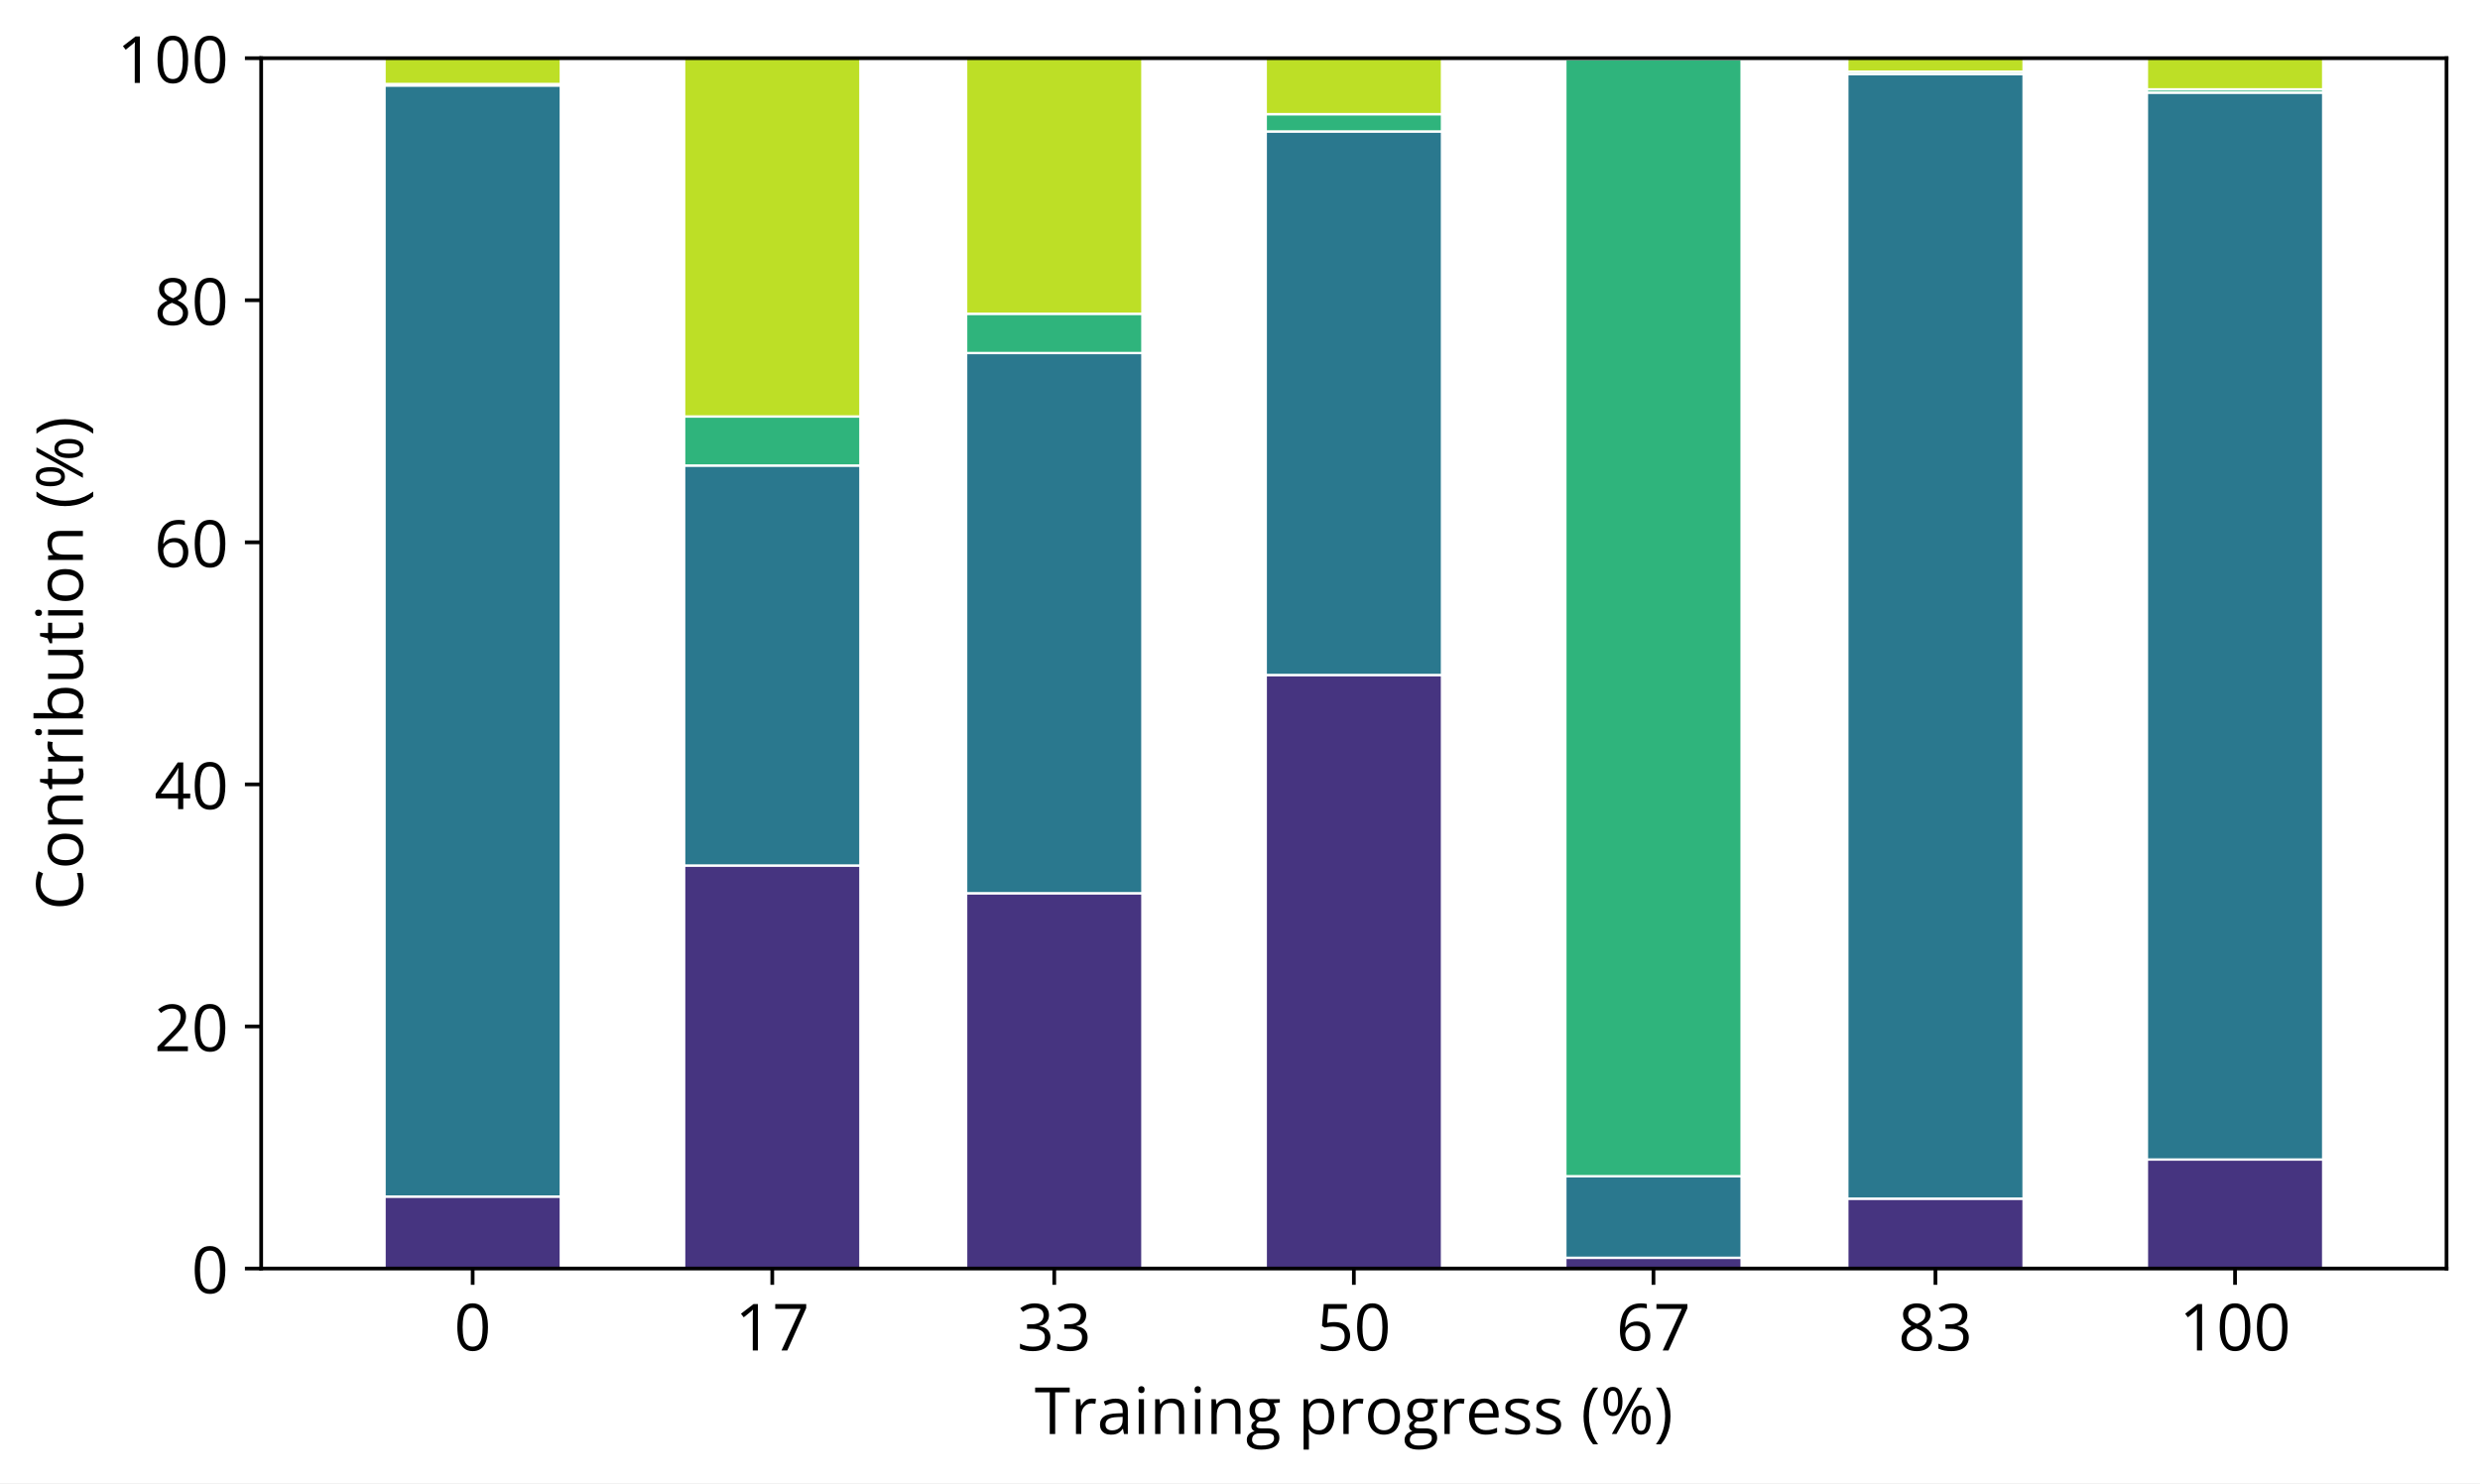
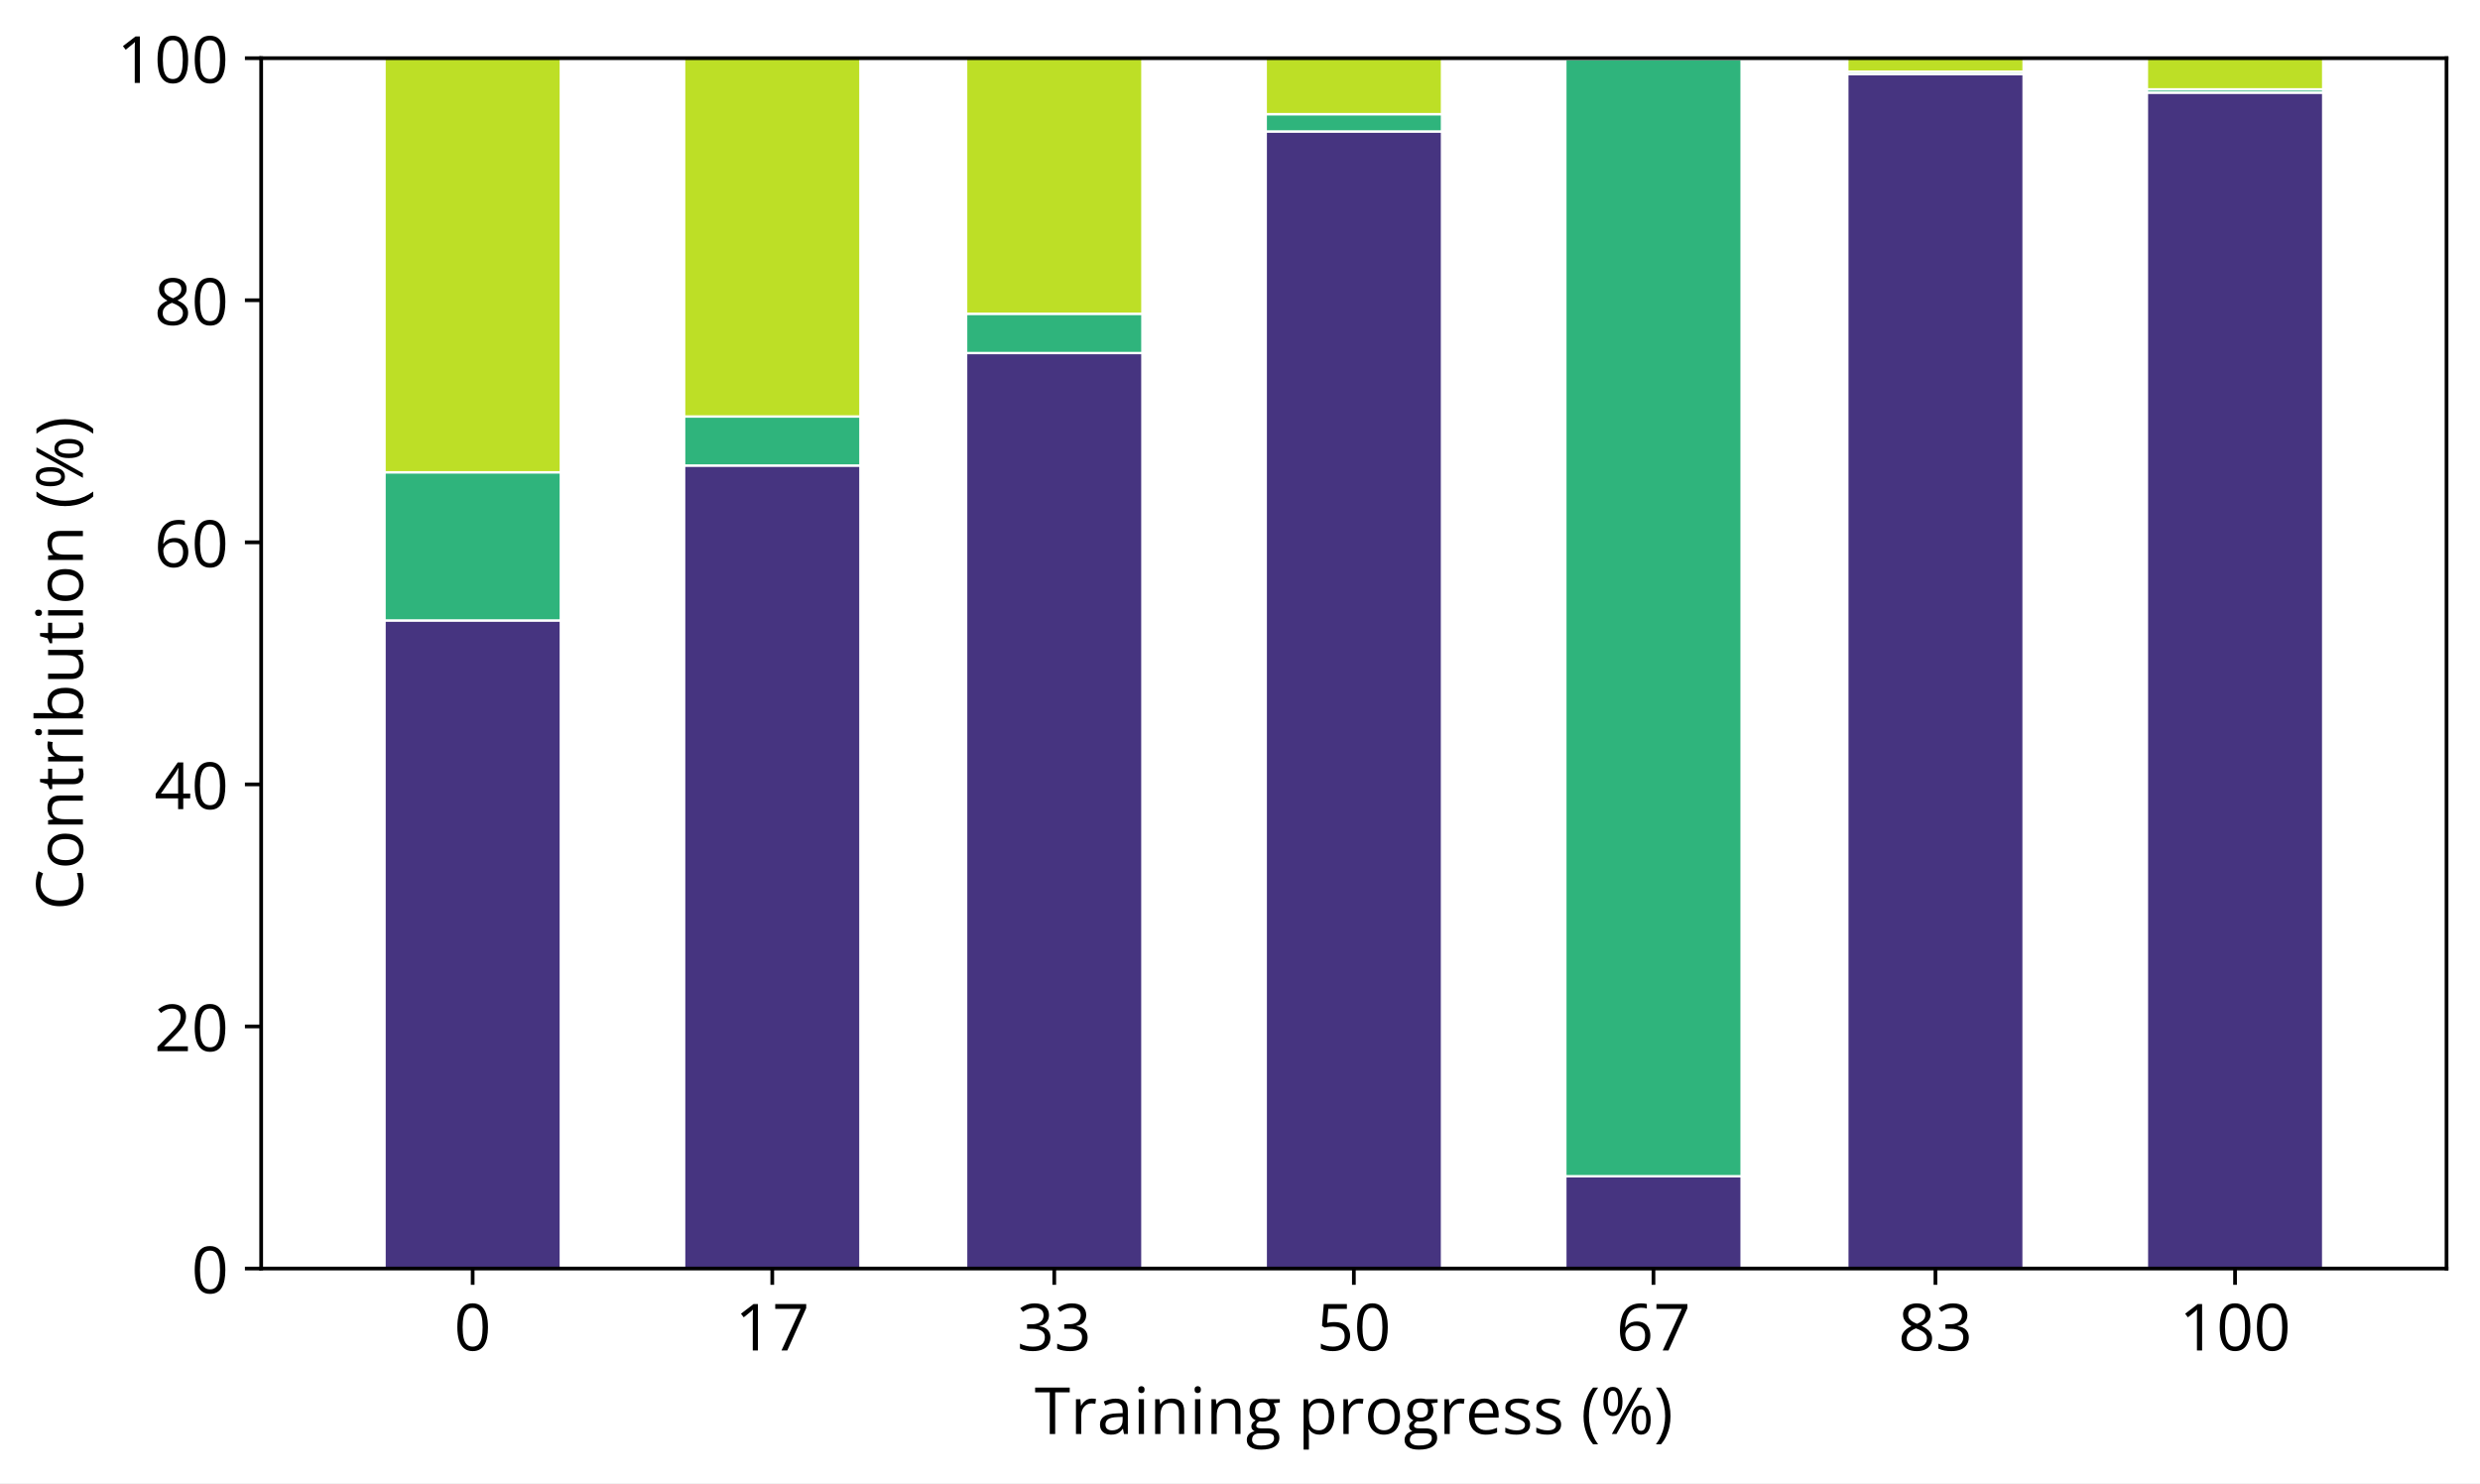
<svg xmlns="http://www.w3.org/2000/svg" xmlns:xlink="http://www.w3.org/1999/xlink" width="533.629pt" height="319.133pt" viewBox="0 0 533.629 319.133" version="1.1">
  <defs>
    <style type="text/css">*{stroke-linejoin: round; stroke-linecap: butt}</style>
  </defs>
  <g id="figure_1">
    <g id="patch_1">
      <path d="M 0 319.133  L 533.629 319.133  L 533.629 0  L 0 0  z " style="fill: #ffffff" />
    </g>
    <g id="axes_1">
      <g id="patch_2">
        <path d="M 56.199 272.959  L 526.429 272.959  L 526.429 12.519  L 56.199 12.519  z " style="fill: #ffffff" />
      </g>
      <g id="patch_3">
-         <path d="M 82.744 272.959  L 120.666 272.959  L 120.666 257.477  L 82.744 257.477  z " clip-path="url(#p8b42584972)" style="fill: #463480; stroke: #ffffff; stroke-width: 0.5; stroke-linejoin: miter" />
+         <path d="M 82.744 272.959  L 120.666 272.959  L 120.666 133.502  L 82.744 133.502  z " clip-path="url(#pc4e26bfcaa)" style="fill: #463480; stroke: #ffffff; stroke-width: 0.5; stroke-linejoin: miter" />
      </g>
      <g id="patch_4">
-         <path d="M 147.211 272.959  L 185.133 272.959  L 185.133 186.238  L 147.211 186.238  z " clip-path="url(#p8b42584972)" style="fill: #463480; stroke: #ffffff; stroke-width: 0.5; stroke-linejoin: miter" />
+         <path d="M 147.211 272.959  L 185.133 272.959  L 185.133 100.169  L 147.211 100.169  z " clip-path="url(#pc4e26bfcaa)" style="fill: #463480; stroke: #ffffff; stroke-width: 0.5; stroke-linejoin: miter" />
      </g>
      <g id="patch_5">
-         <path d="M 207.886 272.959  L 245.808 272.959  L 245.808 192.198  L 207.886 192.198  z " clip-path="url(#p8b42584972)" style="fill: #463480; stroke: #ffffff; stroke-width: 0.5; stroke-linejoin: miter" />
+         <path d="M 207.886 272.959  L 245.808 272.959  L 245.808 75.962  L 207.886 75.962  z " clip-path="url(#pc4e26bfcaa)" style="fill: #463480; stroke: #ffffff; stroke-width: 0.5; stroke-linejoin: miter" />
      </g>
      <g id="patch_6">
-         <path d="M 272.353 272.959  L 310.275 272.959  L 310.275 145.237  L 272.353 145.237  z " clip-path="url(#p8b42584972)" style="fill: #463480; stroke: #ffffff; stroke-width: 0.5; stroke-linejoin: miter" />
+         <path d="M 272.353 272.959  L 310.275 272.959  L 310.275 28.282  L 272.353 28.282  z " clip-path="url(#pc4e26bfcaa)" style="fill: #463480; stroke: #ffffff; stroke-width: 0.5; stroke-linejoin: miter" />
      </g>
      <g id="patch_7">
-         <path d="M 336.82 272.959  L 374.742 272.959  L 374.742 270.643  L 336.82 270.643  z " clip-path="url(#p8b42584972)" style="fill: #463480; stroke: #ffffff; stroke-width: 0.5; stroke-linejoin: miter" />
+         <path d="M 336.82 272.959  L 374.742 272.959  L 374.742 253.087  L 336.82 253.087  z " clip-path="url(#pc4e26bfcaa)" style="fill: #463480; stroke: #ffffff; stroke-width: 0.5; stroke-linejoin: miter" />
      </g>
      <g id="patch_8">
-         <path d="M 397.495 272.959  L 435.417 272.959  L 435.417 257.92  L 397.495 257.92  z " clip-path="url(#p8b42584972)" style="fill: #463480; stroke: #ffffff; stroke-width: 0.5; stroke-linejoin: miter" />
+         <path d="M 397.495 272.959  L 435.417 272.959  L 435.417 15.968  L 397.495 15.968  z " clip-path="url(#pc4e26bfcaa)" style="fill: #463480; stroke: #ffffff; stroke-width: 0.5; stroke-linejoin: miter" />
      </g>
      <g id="patch_9">
-         <path d="M 461.962 272.959  L 499.884 272.959  L 499.884 249.499  L 461.962 249.499  z " clip-path="url(#p8b42584972)" style="fill: #463480; stroke: #ffffff; stroke-width: 0.5; stroke-linejoin: miter" />
+         <path d="M 461.962 272.959  L 499.884 272.959  L 499.884 19.926  L 461.962 19.926  z " clip-path="url(#pc4e26bfcaa)" style="fill: #463480; stroke: #ffffff; stroke-width: 0.5; stroke-linejoin: miter" />
      </g>
      <g id="patch_10">
-         <path d="M 82.744 257.477  L 120.666 257.477  L 120.666 18.389  L 82.744 18.389  z " clip-path="url(#p8b42584972)" style="fill: #2a788e; stroke: #ffffff; stroke-width: 0.5; stroke-linejoin: miter" />
+         <path d="M 82.744 133.502  L 120.666 133.502  L 120.666 101.619  L 82.744 101.619  z " clip-path="url(#pc4e26bfcaa)" style="fill: #2fb47c; stroke: #ffffff; stroke-width: 0.5; stroke-linejoin: miter" />
      </g>
      <g id="patch_11">
-         <path d="M 147.211 186.238  L 185.133 186.238  L 185.133 100.169  L 147.211 100.169  z " clip-path="url(#p8b42584972)" style="fill: #2a788e; stroke: #ffffff; stroke-width: 0.5; stroke-linejoin: miter" />
+         <path d="M 147.211 100.169  L 185.133 100.169  L 185.133 89.622  L 147.211 89.622  z " clip-path="url(#pc4e26bfcaa)" style="fill: #2fb47c; stroke: #ffffff; stroke-width: 0.5; stroke-linejoin: miter" />
      </g>
      <g id="patch_12">
-         <path d="M 207.886 192.198  L 245.808 192.198  L 245.808 75.962  L 207.886 75.962  z " clip-path="url(#p8b42584972)" style="fill: #2a788e; stroke: #ffffff; stroke-width: 0.5; stroke-linejoin: miter" />
+         <path d="M 207.886 75.962  L 245.808 75.962  L 245.808 67.514  L 207.886 67.514  z " clip-path="url(#pc4e26bfcaa)" style="fill: #2fb47c; stroke: #ffffff; stroke-width: 0.5; stroke-linejoin: miter" />
      </g>
      <g id="patch_13">
-         <path d="M 272.353 145.237  L 310.275 145.237  L 310.275 28.282  L 272.353 28.282  z " clip-path="url(#p8b42584972)" style="fill: #2a788e; stroke: #ffffff; stroke-width: 0.5; stroke-linejoin: miter" />
+         <path d="M 272.353 28.282  L 310.275 28.282  L 310.275 24.562  L 272.353 24.562  z " clip-path="url(#pc4e26bfcaa)" style="fill: #2fb47c; stroke: #ffffff; stroke-width: 0.5; stroke-linejoin: miter" />
      </g>
      <g id="patch_14">
-         <path d="M 336.82 270.643  L 374.742 270.643  L 374.742 253.087  L 336.82 253.087  z " clip-path="url(#p8b42584972)" style="fill: #2a788e; stroke: #ffffff; stroke-width: 0.5; stroke-linejoin: miter" />
+         <path d="M 336.82 253.087  L 374.742 253.087  L 374.742 12.686  L 336.82 12.686  z " clip-path="url(#pc4e26bfcaa)" style="fill: #2fb47c; stroke: #ffffff; stroke-width: 0.5; stroke-linejoin: miter" />
      </g>
      <g id="patch_15">
-         <path d="M 397.495 257.92  L 435.417 257.92  L 435.417 15.968  L 397.495 15.968  z " clip-path="url(#p8b42584972)" style="fill: #2a788e; stroke: #ffffff; stroke-width: 0.5; stroke-linejoin: miter" />
+         <path d="M 397.495 15.968  L 435.417 15.968  L 435.417 15.421  L 397.495 15.421  z " clip-path="url(#pc4e26bfcaa)" style="fill: #2fb47c; stroke: #ffffff; stroke-width: 0.5; stroke-linejoin: miter" />
      </g>
      <g id="patch_16">
-         <path d="M 461.962 249.499  L 499.884 249.499  L 499.884 19.926  L 461.962 19.926  z " clip-path="url(#p8b42584972)" style="fill: #2a788e; stroke: #ffffff; stroke-width: 0.5; stroke-linejoin: miter" />
+         <path d="M 461.962 19.926  L 499.884 19.926  L 499.884 19.217  L 461.962 19.217  z " clip-path="url(#pc4e26bfcaa)" style="fill: #2fb47c; stroke: #ffffff; stroke-width: 0.5; stroke-linejoin: miter" />
      </g>
      <g id="patch_17">
-         <path d="M 82.744 18.389  L 120.666 18.389  L 120.666 18.068  L 82.744 18.068  z " clip-path="url(#p8b42584972)" style="fill: #2fb47c; stroke: #ffffff; stroke-width: 0.5; stroke-linejoin: miter" />
+         <path d="M 82.744 101.619  L 120.666 101.619  L 120.666 12.519  L 82.744 12.519  z " clip-path="url(#pc4e26bfcaa)" style="fill: #bddf26; stroke: #ffffff; stroke-width: 0.5; stroke-linejoin: miter" />
      </g>
      <g id="patch_18">
-         <path d="M 147.211 100.169  L 185.133 100.169  L 185.133 89.622  L 147.211 89.622  z " clip-path="url(#p8b42584972)" style="fill: #2fb47c; stroke: #ffffff; stroke-width: 0.5; stroke-linejoin: miter" />
+         <path d="M 147.211 89.622  L 185.133 89.622  L 185.133 12.519  L 147.211 12.519  z " clip-path="url(#pc4e26bfcaa)" style="fill: #bddf26; stroke: #ffffff; stroke-width: 0.5; stroke-linejoin: miter" />
      </g>
      <g id="patch_19">
-         <path d="M 207.886 75.962  L 245.808 75.962  L 245.808 67.514  L 207.886 67.514  z " clip-path="url(#p8b42584972)" style="fill: #2fb47c; stroke: #ffffff; stroke-width: 0.5; stroke-linejoin: miter" />
+         <path d="M 207.886 67.514  L 245.808 67.514  L 245.808 12.519  L 207.886 12.519  z " clip-path="url(#pc4e26bfcaa)" style="fill: #bddf26; stroke: #ffffff; stroke-width: 0.5; stroke-linejoin: miter" />
      </g>
      <g id="patch_20">
-         <path d="M 272.353 28.282  L 310.275 28.282  L 310.275 24.562  L 272.353 24.562  z " clip-path="url(#p8b42584972)" style="fill: #2fb47c; stroke: #ffffff; stroke-width: 0.5; stroke-linejoin: miter" />
+         <path d="M 272.353 24.562  L 310.275 24.562  L 310.275 12.519  L 272.353 12.519  z " clip-path="url(#pc4e26bfcaa)" style="fill: #bddf26; stroke: #ffffff; stroke-width: 0.5; stroke-linejoin: miter" />
      </g>
      <g id="patch_21">
-         <path d="M 336.82 253.087  L 374.742 253.087  L 374.742 12.686  L 336.82 12.686  z " clip-path="url(#p8b42584972)" style="fill: #2fb47c; stroke: #ffffff; stroke-width: 0.5; stroke-linejoin: miter" />
+         <path d="M 336.82 12.686  L 374.742 12.686  L 374.742 12.519  L 336.82 12.519  z " clip-path="url(#pc4e26bfcaa)" style="fill: #bddf26; stroke: #ffffff; stroke-width: 0.5; stroke-linejoin: miter" />
      </g>
      <g id="patch_22">
-         <path d="M 397.495 15.968  L 435.417 15.968  L 435.417 15.421  L 397.495 15.421  z " clip-path="url(#p8b42584972)" style="fill: #2fb47c; stroke: #ffffff; stroke-width: 0.5; stroke-linejoin: miter" />
+         <path d="M 397.495 15.421  L 435.417 15.421  L 435.417 12.519  L 397.495 12.519  z " clip-path="url(#pc4e26bfcaa)" style="fill: #bddf26; stroke: #ffffff; stroke-width: 0.5; stroke-linejoin: miter" />
      </g>
      <g id="patch_23">
-         <path d="M 461.962 19.926  L 499.884 19.926  L 499.884 19.217  L 461.962 19.217  z " clip-path="url(#p8b42584972)" style="fill: #2fb47c; stroke: #ffffff; stroke-width: 0.5; stroke-linejoin: miter" />
-       </g>
-       <g id="patch_24">
-         <path d="M 82.744 18.068  L 120.666 18.068  L 120.666 12.519  L 82.744 12.519  z " clip-path="url(#p8b42584972)" style="fill: #bddf26; stroke: #ffffff; stroke-width: 0.5; stroke-linejoin: miter" />
-       </g>
-       <g id="patch_25">
-         <path d="M 147.211 89.622  L 185.133 89.622  L 185.133 12.519  L 147.211 12.519  z " clip-path="url(#p8b42584972)" style="fill: #bddf26; stroke: #ffffff; stroke-width: 0.5; stroke-linejoin: miter" />
-       </g>
-       <g id="patch_26">
-         <path d="M 207.886 67.514  L 245.808 67.514  L 245.808 12.519  L 207.886 12.519  z " clip-path="url(#p8b42584972)" style="fill: #bddf26; stroke: #ffffff; stroke-width: 0.5; stroke-linejoin: miter" />
-       </g>
-       <g id="patch_27">
-         <path d="M 272.353 24.562  L 310.275 24.562  L 310.275 12.519  L 272.353 12.519  z " clip-path="url(#p8b42584972)" style="fill: #bddf26; stroke: #ffffff; stroke-width: 0.5; stroke-linejoin: miter" />
-       </g>
-       <g id="patch_28">
-         <path d="M 336.82 12.686  L 374.742 12.686  L 374.742 12.519  L 336.82 12.519  z " clip-path="url(#p8b42584972)" style="fill: #bddf26; stroke: #ffffff; stroke-width: 0.5; stroke-linejoin: miter" />
-       </g>
-       <g id="patch_29">
-         <path d="M 397.495 15.421  L 435.417 15.421  L 435.417 12.519  L 397.495 12.519  z " clip-path="url(#p8b42584972)" style="fill: #bddf26; stroke: #ffffff; stroke-width: 0.5; stroke-linejoin: miter" />
-       </g>
-       <g id="patch_30">
-         <path d="M 461.962 19.217  L 499.884 19.217  L 499.884 12.519  L 461.962 12.519  z " clip-path="url(#p8b42584972)" style="fill: #bddf26; stroke: #ffffff; stroke-width: 0.5; stroke-linejoin: miter" />
+         <path d="M 461.962 19.217  L 499.884 19.217  L 499.884 12.519  L 461.962 12.519  z " clip-path="url(#pc4e26bfcaa)" style="fill: #bddf26; stroke: #ffffff; stroke-width: 0.5; stroke-linejoin: miter" />
      </g>
      <g id="matplotlib.axis_1">
        <g id="xtick_1">
          <g id="line2d_1">
            <defs>
-               <path id="mec7178e702" d="M 0 0  L 0 3.5  " style="stroke: #000000; stroke-width: 0.8" />
+               <path id="mab23cab4d6" d="M 0 0  L 0 3.5  " style="stroke: #000000; stroke-width: 0.8" />
            </defs>
            <g>
-               <use xlink:href="#mec7178e702" x="101.705" y="272.959" style="stroke: #000000; stroke-width: 0.8" />
+               <use xlink:href="#mab23cab4d6" x="101.705" y="272.959" style="stroke: #000000; stroke-width: 0.8" />
            </g>
          </g>
          <g id="text_1">
            <g transform="translate(97.70316 290.5967) scale(0.14 -0.14)">
              <defs>
                <path id="OpenSans-Regular-30" d="M 3334 2291  Q 3334 1734 3250 1296  Q 3166 859 2984 556  Q 2803 253 2515 95  Q 2228 -63 1825 -63  Q 1316 -63 983 215  Q 650 494 486 1020  Q 322 1547 322 2291  Q 322 3022 470 3548  Q 619 4075 950 4358  Q 1281 4641 1825 4641  Q 2341 4641 2675 4361  Q 3009 4081 3171 3554  Q 3334 3028 3334 2291  z M 844 2291  Q 844 1653 941 1228  Q 1038 803 1255 592  Q 1472 381 1825 381  Q 2178 381 2395 590  Q 2613 800 2711 1225  Q 2809 1650 2809 2291  Q 2809 2919 2712 3342  Q 2616 3766 2400 3980  Q 2184 4194 1825 4194  Q 1466 4194 1250 3980  Q 1034 3766 939 3342  Q 844 2919 844 2291  z " transform="scale(0.015625)" />
              </defs>
              <use xlink:href="#OpenSans-Regular-30" />
            </g>
          </g>
        </g>
        <g id="xtick_2">
          <g id="line2d_2">
            <g>
-               <use xlink:href="#mec7178e702" x="166.172" y="272.959" style="stroke: #000000; stroke-width: 0.8" />
+               <use xlink:href="#mab23cab4d6" x="166.172" y="272.959" style="stroke: #000000; stroke-width: 0.8" />
            </g>
          </g>
          <g id="text_2">
            <g transform="translate(158.1681 290.5967) scale(0.14 -0.14)">
              <defs>
                <path id="OpenSans-Regular-31" d="M 2247 0  L 1741 0  L 1741 3238  Q 1741 3422 1742 3555  Q 1744 3688 1748 3798  Q 1753 3909 1763 4025  Q 1666 3925 1581 3854  Q 1497 3784 1372 3681  L 850 3263  L 578 3616  L 1816 4569  L 2247 4569  L 2247 0  z " transform="scale(0.015625)" />
                <path id="OpenSans-Regular-37" d="M 906 0  L 2781 4094  L 291 4094  L 291 4569  L 3338 4569  L 3338 4169  L 1475 0  L 906 0  z " transform="scale(0.015625)" />
              </defs>
              <use xlink:href="#OpenSans-Regular-31" />
              <use xlink:href="#OpenSans-Regular-37" transform="translate(57.17773 0)" />
            </g>
          </g>
        </g>
        <g id="xtick_3">
          <g id="line2d_3">
            <g>
-               <use xlink:href="#mec7178e702" x="226.847" y="272.959" style="stroke: #000000; stroke-width: 0.8" />
+               <use xlink:href="#mab23cab4d6" x="226.847" y="272.959" style="stroke: #000000; stroke-width: 0.8" />
            </g>
          </g>
          <g id="text_3">
            <g transform="translate(218.843 290.5967) scale(0.14 -0.14)">
              <defs>
                <path id="OpenSans-Regular-33" d="M 3141 3503  Q 3141 3197 3022 2972  Q 2903 2747 2690 2605  Q 2478 2463 2191 2406  L 2191 2381  Q 2734 2313 3007 2031  Q 3281 1750 3281 1294  Q 3281 897 3095 590  Q 2909 284 2526 110  Q 2144 -63 1547 -63  Q 1184 -63 876 -5  Q 569 53 288 188  L 288 675  Q 572 534 906 454  Q 1241 375 1553 375  Q 2178 375 2456 623  Q 2734 872 2734 1303  Q 2734 1600 2579 1783  Q 2425 1966 2136 2052  Q 1847 2138 1441 2138  L 984 2138  L 984 2581  L 1444 2581  Q 1816 2581 2075 2690  Q 2334 2800 2470 2998  Q 2606 3197 2606 3469  Q 2606 3816 2375 4005  Q 2144 4194 1747 4194  Q 1503 4194 1303 4144  Q 1103 4094 928 4006  Q 753 3919 578 3803  L 316 4159  Q 566 4353 925 4493  Q 1284 4634 1741 4634  Q 2441 4634 2791 4315  Q 3141 3997 3141 3503  z " transform="scale(0.015625)" />
              </defs>
              <use xlink:href="#OpenSans-Regular-33" />
              <use xlink:href="#OpenSans-Regular-33" transform="translate(57.17773 0)" />
            </g>
          </g>
        </g>
        <g id="xtick_4">
          <g id="line2d_4">
            <g>
-               <use xlink:href="#mec7178e702" x="291.314" y="272.959" style="stroke: #000000; stroke-width: 0.8" />
+               <use xlink:href="#mab23cab4d6" x="291.314" y="272.959" style="stroke: #000000; stroke-width: 0.8" />
            </g>
          </g>
          <g id="text_4">
            <g transform="translate(283.31 290.5967) scale(0.14 -0.14)">
              <defs>
                <path id="OpenSans-Regular-35" d="M 1759 2794  Q 2225 2794 2569 2636  Q 2913 2478 3102 2178  Q 3291 1878 3291 1450  Q 3291 981 3087 642  Q 2884 303 2503 120  Q 2122 -63 1591 -63  Q 1234 -63 928 0  Q 622 63 413 188  L 413 681  Q 641 544 966 462  Q 1291 381 1597 381  Q 1944 381 2205 492  Q 2466 603 2611 829  Q 2756 1056 2756 1400  Q 2756 1856 2476 2104  Q 2197 2353 1594 2353  Q 1400 2353 1169 2322  Q 938 2291 788 2253  L 525 2425  L 700 4569  L 2972 4569  L 2972 4094  L 1144 4094  L 1028 2716  Q 1147 2741 1334 2767  Q 1522 2794 1759 2794  z " transform="scale(0.015625)" />
              </defs>
              <use xlink:href="#OpenSans-Regular-35" />
              <use xlink:href="#OpenSans-Regular-30" transform="translate(57.17773 0)" />
            </g>
          </g>
        </g>
        <g id="xtick_5">
          <g id="line2d_5">
            <g>
-               <use xlink:href="#mec7178e702" x="355.781" y="272.959" style="stroke: #000000; stroke-width: 0.8" />
+               <use xlink:href="#mab23cab4d6" x="355.781" y="272.959" style="stroke: #000000; stroke-width: 0.8" />
            </g>
          </g>
          <g id="text_5">
            <g transform="translate(347.777 290.5967) scale(0.14 -0.14)">
              <defs>
                <path id="OpenSans-Regular-36" d="M 363 1953  Q 363 2366 420 2759  Q 478 3153 615 3492  Q 753 3831 990 4087  Q 1228 4344 1583 4489  Q 1938 4634 2434 4634  Q 2575 4634 2737 4620  Q 2900 4606 3006 4575  L 3006 4128  Q 2891 4169 2742 4187  Q 2594 4206 2444 4206  Q 1863 4206 1530 3953  Q 1197 3700 1050 3267  Q 903 2834 881 2294  L 916 2294  Q 1013 2450 1163 2576  Q 1313 2703 1527 2778  Q 1741 2853 2025 2853  Q 2425 2853 2723 2690  Q 3022 2528 3186 2218  Q 3350 1909 3350 1469  Q 3350 997 3175 653  Q 3000 309 2676 123  Q 2353 -63 1906 -63  Q 1572 -63 1290 65  Q 1009 194 801 447  Q 594 700 478 1076  Q 363 1453 363 1953  z M 1900 375  Q 2325 375 2581 647  Q 2838 919 2838 1469  Q 2838 1919 2609 2181  Q 2381 2444 1922 2444  Q 1609 2444 1378 2314  Q 1147 2184 1019 1987  Q 891 1791 891 1588  Q 891 1381 952 1168  Q 1013 956 1138 775  Q 1263 594 1453 484  Q 1644 375 1900 375  z " transform="scale(0.015625)" />
              </defs>
              <use xlink:href="#OpenSans-Regular-36" />
              <use xlink:href="#OpenSans-Regular-37" transform="translate(57.17773 0)" />
            </g>
          </g>
        </g>
        <g id="xtick_6">
          <g id="line2d_6">
            <g>
-               <use xlink:href="#mec7178e702" x="416.456" y="272.959" style="stroke: #000000; stroke-width: 0.8" />
+               <use xlink:href="#mab23cab4d6" x="416.456" y="272.959" style="stroke: #000000; stroke-width: 0.8" />
            </g>
          </g>
          <g id="text_6">
            <g transform="translate(408.4519 290.5967) scale(0.14 -0.14)">
              <defs>
                <path id="OpenSans-Regular-38" d="M 1825 4634  Q 2222 4634 2528 4509  Q 2834 4384 3007 4142  Q 3181 3900 3181 3547  Q 3181 3269 3061 3061  Q 2941 2853 2737 2698  Q 2534 2544 2288 2422  Q 2581 2288 2817 2119  Q 3053 1950 3190 1722  Q 3328 1494 3328 1181  Q 3328 797 3142 517  Q 2956 238 2622 87  Q 2288 -63 1838 -63  Q 1353 -63 1014 82  Q 675 228 498 501  Q 322 775 322 1159  Q 322 1475 456 1708  Q 591 1941 812 2109  Q 1034 2278 1297 2394  Q 1069 2519 880 2678  Q 691 2838 580 3052  Q 469 3266 469 3550  Q 469 3897 645 4139  Q 822 4381 1130 4507  Q 1438 4634 1825 4634  z M 831 1156  Q 831 806 1078 579  Q 1325 353 1825 353  Q 2300 353 2559 579  Q 2819 806 2819 1175  Q 2819 1403 2700 1576  Q 2581 1750 2362 1887  Q 2144 2025 1847 2138  L 1734 2178  Q 1447 2059 1245 1914  Q 1044 1769 937 1584  Q 831 1400 831 1156  z M 1819 4209  Q 1450 4209 1215 4032  Q 981 3856 981 3525  Q 981 3288 1095 3123  Q 1209 2959 1406 2842  Q 1603 2725 1847 2625  Q 2084 2725 2268 2845  Q 2453 2966 2559 3131  Q 2666 3297 2666 3528  Q 2666 3859 2433 4034  Q 2200 4209 1819 4209  z " transform="scale(0.015625)" />
              </defs>
              <use xlink:href="#OpenSans-Regular-38" />
              <use xlink:href="#OpenSans-Regular-33" transform="translate(57.17773 0)" />
            </g>
          </g>
        </g>
        <g id="xtick_7">
          <g id="line2d_7">
            <g>
-               <use xlink:href="#mec7178e702" x="480.923" y="272.959" style="stroke: #000000; stroke-width: 0.8" />
+               <use xlink:href="#mab23cab4d6" x="480.923" y="272.959" style="stroke: #000000; stroke-width: 0.8" />
            </g>
          </g>
          <g id="text_7">
            <g transform="translate(468.9168 290.5967) scale(0.14 -0.14)">
              <use xlink:href="#OpenSans-Regular-31" />
              <use xlink:href="#OpenSans-Regular-30" transform="translate(57.17773 0)" />
              <use xlink:href="#OpenSans-Regular-30" transform="translate(114.3555 0)" />
            </g>
          </g>
        </g>
        <g id="text_8">
          <g transform="translate(222.6113 308.5683) scale(0.14 -0.14)">
            <defs>
              <path id="OpenSans-Regular-54" d="M 2028 0  L 1494 0  L 1494 4100  L 56 4100  L 56 4569  L 3459 4569  L 3459 4100  L 2028 4100  L 2028 0  z " transform="scale(0.015625)" />
              <path id="OpenSans-Regular-72" d="M 2103 3488  Q 2206 3488 2318 3477  Q 2431 3466 2519 3447  L 2453 2966  Q 2369 2988 2266 3000  Q 2163 3013 2072 3013  Q 1866 3013 1683 2930  Q 1500 2847 1362 2692  Q 1225 2538 1147 2320  Q 1069 2103 1069 1838  L 1069 0  L 547 0  L 547 3425  L 978 3425  L 1034 2794  L 1056 2794  Q 1163 2984 1313 3142  Q 1463 3300 1661 3394  Q 1859 3488 2103 3488  z " transform="scale(0.015625)" />
              <path id="OpenSans-Regular-61" d="M 1828 3481  Q 2441 3481 2737 3206  Q 3034 2931 3034 2328  L 3034 0  L 2656 0  L 2556 506  L 2531 506  Q 2388 319 2231 192  Q 2075 66 1870 1  Q 1666 -63 1369 -63  Q 1056 -63 814 46  Q 572 156 433 378  Q 294 600 294 941  Q 294 1453 700 1728  Q 1106 2003 1938 2028  L 2528 2053  L 2528 2263  Q 2528 2706 2337 2884  Q 2147 3063 1800 3063  Q 1531 3063 1287 2984  Q 1044 2906 825 2800  L 666 3194  Q 897 3313 1197 3397  Q 1497 3481 1828 3481  z M 2522 1688  L 2000 1666  Q 1359 1641 1096 1456  Q 834 1272 834 934  Q 834 641 1012 500  Q 1191 359 1484 359  Q 1941 359 2231 612  Q 2522 866 2522 1372  L 2522 1688  z " transform="scale(0.015625)" />
              <path id="OpenSans-Regular-69" d="M 1066 3425  L 1066 0  L 547 0  L 547 3425  L 1066 3425  z M 813 4706  Q 941 4706 1033 4623  Q 1125 4541 1125 4366  Q 1125 4194 1033 4109  Q 941 4025 813 4025  Q 678 4025 589 4109  Q 500 4194 500 4366  Q 500 4541 589 4623  Q 678 4706 813 4706  z " transform="scale(0.015625)" />
              <path id="OpenSans-Regular-6e" d="M 2169 3488  Q 2778 3488 3090 3189  Q 3403 2891 3403 2231  L 3403 0  L 2891 0  L 2891 2197  Q 2891 2625 2695 2837  Q 2500 3050 2097 3050  Q 1528 3050 1297 2728  Q 1066 2406 1066 1794  L 1066 0  L 547 0  L 547 3425  L 966 3425  L 1044 2931  L 1072 2931  Q 1181 3113 1350 3236  Q 1519 3359 1728 3423  Q 1938 3488 2169 3488  z " transform="scale(0.015625)" />
              <path id="OpenSans-Regular-67" d="M 1503 -1538  Q 828 -1538 462 -1286  Q 97 -1034 97 -581  Q 97 -259 301 -31  Q 506 197 869 272  Q 734 334 639 459  Q 544 584 544 747  Q 544 934 648 1076  Q 753 1219 969 1350  Q 700 1459 533 1720  Q 366 1981 366 2328  Q 366 2697 519 2958  Q 672 3219 962 3356  Q 1253 3494 1666 3494  Q 1756 3494 1848 3486  Q 1941 3478 2025 3464  Q 2109 3450 2172 3431  L 3347 3431  L 3347 3097  L 2716 3019  Q 2809 2897 2871 2725  Q 2934 2553 2934 2344  Q 2934 1831 2587 1529  Q 2241 1228 1634 1228  Q 1491 1228 1341 1253  Q 1188 1169 1108 1066  Q 1028 963 1028 828  Q 1028 728 1089 668  Q 1150 609 1265 582  Q 1381 556 1544 556  L 2147 556  Q 2706 556 3004 322  Q 3303 88 3303 -363  Q 3303 -931 2840 -1234  Q 2378 -1538 1503 -1538  z M 1519 -1131  Q 1944 -1131 2223 -1045  Q 2503 -959 2642 -798  Q 2781 -638 2781 -416  Q 2781 -209 2687 -104  Q 2594 0 2412 36  Q 2231 72 1969 72  L 1375 72  Q 1144 72 972 0  Q 800 -72 708 -212  Q 616 -353 616 -563  Q 616 -841 850 -986  Q 1084 -1131 1519 -1131  z M 1653 1606  Q 2025 1606 2212 1793  Q 2400 1981 2400 2341  Q 2400 2725 2209 2917  Q 2019 3109 1647 3109  Q 1291 3109 1098 2911  Q 906 2713 906 2331  Q 906 1981 1100 1793  Q 1294 1606 1653 1606  z " transform="scale(0.015625)" />
              <path id="OpenSans-Regular-20" transform="scale(0.015625)" />
              <path id="OpenSans-Regular-70" d="M 2156 3488  Q 2797 3488 3178 3047  Q 3559 2606 3559 1722  Q 3559 1138 3384 741  Q 3209 344 2892 140  Q 2575 -63 2144 -63  Q 1872 -63 1665 9  Q 1459 81 1312 203  Q 1166 325 1069 469  L 1031 469  Q 1041 347 1055 175  Q 1069 3 1069 -125  L 1069 -1531  L 547 -1531  L 547 3425  L 975 3425  L 1044 2919  L 1069 2919  Q 1169 3075 1312 3204  Q 1456 3334 1664 3411  Q 1872 3488 2156 3488  z M 2066 3050  Q 1709 3050 1492 2912  Q 1275 2775 1175 2501  Q 1075 2228 1069 1816  L 1069 1716  Q 1069 1281 1164 981  Q 1259 681 1479 525  Q 1700 369 2072 369  Q 2391 369 2603 541  Q 2816 713 2920 1020  Q 3025 1328 3025 1728  Q 3025 2334 2789 2692  Q 2553 3050 2066 3050  z " transform="scale(0.015625)" />
              <path id="OpenSans-Regular-6f" d="M 3500 1719  Q 3500 1297 3390 965  Q 3281 634 3075 406  Q 2869 178 2576 57  Q 2284 -63 1916 -63  Q 1572 -63 1286 57  Q 1000 178 792 406  Q 584 634 470 965  Q 356 1297 356 1719  Q 356 2281 547 2676  Q 738 3072 1092 3280  Q 1447 3488 1938 3488  Q 2406 3488 2757 3278  Q 3109 3069 3304 2673  Q 3500 2278 3500 1719  z M 894 1719  Q 894 1306 1003 1003  Q 1113 700 1341 534  Q 1569 369 1928 369  Q 2284 369 2514 534  Q 2744 700 2853 1003  Q 2963 1306 2963 1719  Q 2963 2128 2853 2426  Q 2744 2725 2516 2887  Q 2288 3050 1925 3050  Q 1391 3050 1142 2697  Q 894 2344 894 1719  z " transform="scale(0.015625)" />
              <path id="OpenSans-Regular-65" d="M 1866 3488  Q 2303 3488 2615 3294  Q 2928 3100 3093 2751  Q 3259 2403 3259 1938  L 3259 1616  L 894 1616  Q 903 1013 1193 697  Q 1484 381 2013 381  Q 2338 381 2588 440  Q 2838 500 3106 616  L 3106 159  Q 2847 44 2592 -9  Q 2338 -63 1991 -63  Q 1497 -63 1130 139  Q 763 341 559 731  Q 356 1122 356 1688  Q 356 2241 542 2645  Q 728 3050 1067 3269  Q 1406 3488 1866 3488  z M 1859 3063  Q 1444 3063 1197 2791  Q 950 2519 903 2031  L 2716 2031  Q 2713 2338 2620 2570  Q 2528 2803 2340 2933  Q 2153 3063 1859 3063  z " transform="scale(0.015625)" />
              <path id="OpenSans-Regular-73" d="M 2763 938  Q 2763 609 2598 386  Q 2434 163 2129 50  Q 1825 -63 1403 -63  Q 1044 -63 781 -6  Q 519 50 322 153  L 322 631  Q 531 528 822 443  Q 1113 359 1416 359  Q 1859 359 2059 503  Q 2259 647 2259 894  Q 2259 1034 2179 1142  Q 2100 1250 1912 1351  Q 1725 1453 1394 1575  Q 1066 1700 827 1823  Q 588 1947 458 2125  Q 328 2303 328 2588  Q 328 3022 679 3255  Q 1031 3488 1603 3488  Q 1913 3488 2183 3427  Q 2453 3366 2688 3263  L 2513 2847  Q 2300 2938 2059 3000  Q 1819 3063 1569 3063  Q 1209 3063 1017 2944  Q 825 2825 825 2619  Q 825 2459 914 2356  Q 1003 2253 1200 2162  Q 1397 2072 1719 1950  Q 2041 1831 2275 1704  Q 2509 1578 2636 1398  Q 2763 1219 2763 938  z " transform="scale(0.015625)" />
              <path id="OpenSans-Regular-28" d="M 256 1753  Q 256 2281 357 2781  Q 459 3281 668 3734  Q 878 4188 1197 4569  L 1694 4569  Q 1241 3975 1012 3250  Q 784 2525 784 1759  Q 784 1259 886 773  Q 988 288 1189 -162  Q 1391 -613 1688 -1013  L 1197 -1013  Q 878 -638 668 -195  Q 459 247 357 740  Q 256 1234 256 1753  z " transform="scale(0.015625)" />
              <path id="OpenSans-Regular-25" d="M 1247 4634  Q 1716 4634 1958 4261  Q 2200 3888 2200 3206  Q 2200 2525 1965 2145  Q 1731 1766 1247 1766  Q 797 1766 558 2145  Q 319 2525 319 3206  Q 319 3888 547 4261  Q 775 4634 1247 4634  z M 1247 4263  Q 994 4263 875 3998  Q 756 3734 756 3206  Q 756 2678 875 2409  Q 994 2141 1247 2141  Q 1509 2141 1637 2409  Q 1766 2678 1766 3206  Q 1766 3731 1639 3997  Q 1513 4263 1247 4263  z M 4141 4569  L 1606 0  L 1150 0  L 3684 4569  L 4141 4569  z M 4019 2803  Q 4484 2803 4728 2429  Q 4972 2056 4972 1375  Q 4972 697 4737 317  Q 4503 -63 4019 -63  Q 3566 -63 3328 317  Q 3091 697 3091 1375  Q 3091 2056 3317 2429  Q 3544 2803 4019 2803  z M 4019 2428  Q 3766 2428 3647 2165  Q 3528 1903 3528 1375  Q 3528 847 3647 580  Q 3766 313 4019 313  Q 4281 313 4409 577  Q 4538 841 4538 1375  Q 4538 1900 4411 2164  Q 4284 2428 4019 2428  z " transform="scale(0.015625)" />
              <path id="OpenSans-Regular-29" d="M 1631 1759  Q 1631 1238 1529 742  Q 1428 247 1220 -197  Q 1013 -641 691 -1013  L 200 -1013  Q 500 -616 701 -162  Q 903 291 1004 777  Q 1106 1263 1106 1763  Q 1106 2272 1003 2765  Q 900 3259 698 3715  Q 497 4172 194 4569  L 691 4569  Q 1013 4184 1220 3732  Q 1428 3281 1529 2782  Q 1631 2284 1631 1759  z " transform="scale(0.015625)" />
            </defs>
            <use xlink:href="#OpenSans-Regular-54" />
            <use xlink:href="#OpenSans-Regular-72" transform="translate(55.07812 0)" />
            <use xlink:href="#OpenSans-Regular-61" transform="translate(95.94727 0)" />
            <use xlink:href="#OpenSans-Regular-69" transform="translate(151.5137 0)" />
            <use xlink:href="#OpenSans-Regular-6e" transform="translate(176.7578 0)" />
            <use xlink:href="#OpenSans-Regular-69" transform="translate(238.0859 0)" />
            <use xlink:href="#OpenSans-Regular-6e" transform="translate(263.3301 0)" />
            <use xlink:href="#OpenSans-Regular-67" transform="translate(324.6582 0)" />
            <use xlink:href="#OpenSans-Regular-20" transform="translate(378.9551 0)" />
            <use xlink:href="#OpenSans-Regular-70" transform="translate(404.9316 0)" />
            <use xlink:href="#OpenSans-Regular-72" transform="translate(466.1133 0)" />
            <use xlink:href="#OpenSans-Regular-6f" transform="translate(506.9824 0)" />
            <use xlink:href="#OpenSans-Regular-67" transform="translate(567.1387 0)" />
            <use xlink:href="#OpenSans-Regular-72" transform="translate(621.4355 0)" />
            <use xlink:href="#OpenSans-Regular-65" transform="translate(662.3047 0)" />
            <use xlink:href="#OpenSans-Regular-73" transform="translate(718.457 0)" />
            <use xlink:href="#OpenSans-Regular-73" transform="translate(766.1133 0)" />
            <use xlink:href="#OpenSans-Regular-20" transform="translate(813.7695 0)" />
            <use xlink:href="#OpenSans-Regular-28" transform="translate(839.7461 0)" />
            <use xlink:href="#OpenSans-Regular-25" transform="translate(869.2383 0)" />
            <use xlink:href="#OpenSans-Regular-29" transform="translate(951.9043 0)" />
          </g>
        </g>
      </g>
      <g id="matplotlib.axis_2">
        <g id="ytick_1">
          <g id="line2d_8">
            <defs>
-               <path id="m764409cd21" d="M 0 0  L -3.5 0  " style="stroke: #000000; stroke-width: 0.8" />
+               <path id="mda77cb1788" d="M 0 0  L -3.5 0  " style="stroke: #000000; stroke-width: 0.8" />
            </defs>
            <g>
-               <use xlink:href="#m764409cd21" x="56.199" y="272.959" style="stroke: #000000; stroke-width: 0.8" />
+               <use xlink:href="#mda77cb1788" x="56.199" y="272.959" style="stroke: #000000; stroke-width: 0.8" />
            </g>
          </g>
          <g id="text_9">
            <g transform="translate(41.195 278.2778) scale(0.14 -0.14)">
              <use xlink:href="#OpenSans-Regular-30" />
            </g>
          </g>
        </g>
        <g id="ytick_2">
          <g id="line2d_9">
            <g>
-               <use xlink:href="#m764409cd21" x="56.199" y="220.871" style="stroke: #000000; stroke-width: 0.8" />
+               <use xlink:href="#mda77cb1788" x="56.199" y="220.871" style="stroke: #000000; stroke-width: 0.8" />
            </g>
          </g>
          <g id="text_10">
            <g transform="translate(33.19094 226.1898) scale(0.14 -0.14)">
              <defs>
                <path id="OpenSans-Regular-32" d="M 3309 0  L 316 0  L 316 434  L 1538 1675  Q 1878 2019 2111 2287  Q 2344 2556 2466 2817  Q 2588 3078 2588 3391  Q 2588 3778 2358 3983  Q 2128 4188 1753 4188  Q 1425 4188 1172 4075  Q 919 3963 653 3756  L 375 4106  Q 556 4259 770 4378  Q 984 4497 1229 4565  Q 1475 4634 1753 4634  Q 2175 4634 2481 4487  Q 2788 4341 2955 4069  Q 3122 3797 3122 3422  Q 3122 3059 2978 2748  Q 2834 2438 2575 2133  Q 2316 1828 1969 1488  L 975 497  L 975 475  L 3309 475  L 3309 0  z " transform="scale(0.015625)" />
              </defs>
              <use xlink:href="#OpenSans-Regular-32" />
              <use xlink:href="#OpenSans-Regular-30" transform="translate(57.17773 0)" />
            </g>
          </g>
        </g>
        <g id="ytick_3">
          <g id="line2d_10">
            <g>
-               <use xlink:href="#m764409cd21" x="56.199" y="168.783" style="stroke: #000000; stroke-width: 0.8" />
+               <use xlink:href="#mda77cb1788" x="56.199" y="168.783" style="stroke: #000000; stroke-width: 0.8" />
            </g>
          </g>
          <g id="text_11">
            <g transform="translate(33.19094 174.1018) scale(0.14 -0.14)">
              <defs>
                <path id="OpenSans-Regular-34" d="M 3538 1059  L 2853 1059  L 2853 0  L 2347 0  L 2347 1059  L 138 1059  L 138 1497  L 2313 4594  L 2853 4594  L 2853 1528  L 3538 1528  L 3538 1059  z M 2347 1528  L 2347 3022  Q 2347 3194 2350 3333  Q 2353 3472 2359 3592  Q 2366 3713 2370 3822  Q 2375 3931 2378 4038  L 2353 4038  Q 2294 3913 2217 3773  Q 2141 3634 2063 3525  L 653 1528  L 2347 1528  z " transform="scale(0.015625)" />
              </defs>
              <use xlink:href="#OpenSans-Regular-34" />
              <use xlink:href="#OpenSans-Regular-30" transform="translate(57.17773 0)" />
            </g>
          </g>
        </g>
        <g id="ytick_4">
          <g id="line2d_11">
            <g>
-               <use xlink:href="#m764409cd21" x="56.199" y="116.695" style="stroke: #000000; stroke-width: 0.8" />
+               <use xlink:href="#mda77cb1788" x="56.199" y="116.695" style="stroke: #000000; stroke-width: 0.8" />
            </g>
          </g>
          <g id="text_12">
            <g transform="translate(33.19094 122.0138) scale(0.14 -0.14)">
              <use xlink:href="#OpenSans-Regular-36" />
              <use xlink:href="#OpenSans-Regular-30" transform="translate(57.17773 0)" />
            </g>
          </g>
        </g>
        <g id="ytick_5">
          <g id="line2d_12">
            <g>
-               <use xlink:href="#m764409cd21" x="56.199" y="64.607" style="stroke: #000000; stroke-width: 0.8" />
+               <use xlink:href="#mda77cb1788" x="56.199" y="64.607" style="stroke: #000000; stroke-width: 0.8" />
            </g>
          </g>
          <g id="text_13">
            <g transform="translate(33.19094 69.92581) scale(0.14 -0.14)">
              <use xlink:href="#OpenSans-Regular-38" />
              <use xlink:href="#OpenSans-Regular-30" transform="translate(57.17773 0)" />
            </g>
          </g>
        </g>
        <g id="ytick_6">
          <g id="line2d_13">
            <g>
-               <use xlink:href="#m764409cd21" x="56.199" y="12.519" style="stroke: #000000; stroke-width: 0.8" />
+               <use xlink:href="#mda77cb1788" x="56.199" y="12.519" style="stroke: #000000; stroke-width: 0.8" />
            </g>
          </g>
          <g id="text_14">
            <g transform="translate(25.18688 17.83781) scale(0.14 -0.14)">
              <use xlink:href="#OpenSans-Regular-31" />
              <use xlink:href="#OpenSans-Regular-30" transform="translate(57.17773 0)" />
              <use xlink:href="#OpenSans-Regular-30" transform="translate(114.3555 0)" />
            </g>
          </g>
        </g>
        <g id="text_15">
          <g transform="translate(17.83781 195.8536) rotate(-90) scale(0.14 -0.14)">
            <defs>
              <path id="OpenSans-Regular-43" d="M 2578 4166  Q 2200 4166 1898 4036  Q 1597 3906 1386 3661  Q 1175 3416 1062 3069  Q 950 2722 950 2288  Q 950 1713 1129 1289  Q 1309 866 1667 634  Q 2025 403 2563 403  Q 2869 403 3139 454  Q 3409 506 3666 584  L 3666 122  Q 3416 28 3141 -17  Q 2866 -63 2488 -63  Q 1791 -63 1323 226  Q 856 516 623 1044  Q 391 1572 391 2291  Q 391 2809 536 3239  Q 681 3669 961 3981  Q 1241 4294 1648 4464  Q 2056 4634 2584 4634  Q 2931 4634 3253 4565  Q 3575 4497 3834 4369  L 3622 3919  Q 3403 4019 3142 4092  Q 2881 4166 2578 4166  z " transform="scale(0.015625)" />
              <path id="OpenSans-Regular-74" d="M 1653 363  Q 1781 363 1915 384  Q 2050 406 2134 438  L 2134 34  Q 2044 -6 1883 -34  Q 1722 -63 1569 -63  Q 1297 -63 1075 32  Q 853 128 720 356  Q 588 584 588 988  L 588 3019  L 100 3019  L 100 3272  L 591 3475  L 797 4219  L 1109 4219  L 1109 3425  L 2113 3425  L 2113 3019  L 1109 3019  L 1109 1003  Q 1109 681 1257 522  Q 1406 363 1653 363  z " transform="scale(0.015625)" />
              <path id="OpenSans-Regular-62" d="M 1066 4863  L 1066 3647  Q 1066 3438 1055 3241  Q 1044 3044 1038 2934  L 1066 2934  Q 1206 3166 1472 3325  Q 1738 3484 2150 3484  Q 2794 3484 3176 3039  Q 3559 2594 3559 1716  Q 3559 1138 3384 741  Q 3209 344 2890 140  Q 2572 -63 2138 -63  Q 1731 -63 1470 89  Q 1209 241 1069 459  L 1028 459  L 922 0  L 547 0  L 547 4863  L 1066 4863  z M 2066 3050  Q 1694 3050 1475 2904  Q 1256 2759 1161 2467  Q 1066 2175 1066 1728  L 1066 1700  Q 1066 1053 1281 711  Q 1497 369 2066 369  Q 2544 369 2783 719  Q 3022 1069 3022 1719  Q 3022 2381 2786 2715  Q 2550 3050 2066 3050  z " transform="scale(0.015625)" />
              <path id="OpenSans-Regular-75" d="M 3375 3425  L 3375 0  L 2950 0  L 2875 481  L 2847 481  Q 2741 303 2572 181  Q 2403 59 2192 -2  Q 1981 -63 1744 -63  Q 1338 -63 1063 68  Q 788 200 648 475  Q 509 750 509 1181  L 509 3425  L 1034 3425  L 1034 1219  Q 1034 791 1228 580  Q 1422 369 1819 369  Q 2200 369 2426 512  Q 2653 656 2753 936  Q 2853 1216 2853 1622  L 2853 3425  L 3375 3425  z " transform="scale(0.015625)" />
            </defs>
            <use xlink:href="#OpenSans-Regular-43" />
            <use xlink:href="#OpenSans-Regular-6f" transform="translate(62.98828 0)" />
            <use xlink:href="#OpenSans-Regular-6e" transform="translate(123.1445 0)" />
            <use xlink:href="#OpenSans-Regular-74" transform="translate(184.4727 0)" />
            <use xlink:href="#OpenSans-Regular-72" transform="translate(220.1172 0)" />
            <use xlink:href="#OpenSans-Regular-69" transform="translate(260.9863 0)" />
            <use xlink:href="#OpenSans-Regular-62" transform="translate(286.2305 0)" />
            <use xlink:href="#OpenSans-Regular-75" transform="translate(347.4121 0)" />
            <use xlink:href="#OpenSans-Regular-74" transform="translate(408.7402 0)" />
            <use xlink:href="#OpenSans-Regular-69" transform="translate(444.3848 0)" />
            <use xlink:href="#OpenSans-Regular-6f" transform="translate(469.6289 0)" />
            <use xlink:href="#OpenSans-Regular-6e" transform="translate(529.7852 0)" />
            <use xlink:href="#OpenSans-Regular-20" transform="translate(591.1133 0)" />
            <use xlink:href="#OpenSans-Regular-28" transform="translate(617.0898 0)" />
            <use xlink:href="#OpenSans-Regular-25" transform="translate(646.582 0)" />
            <use xlink:href="#OpenSans-Regular-29" transform="translate(729.248 0)" />
          </g>
        </g>
      </g>
-       <g id="patch_31">
+       <g id="patch_24">
        <path d="M 56.199 272.959  L 56.199 12.519  " style="fill: none; stroke: #000000; stroke-width: 0.8; stroke-linejoin: miter; stroke-linecap: square" />
      </g>
-       <g id="patch_32">
+       <g id="patch_25">
        <path d="M 526.429 272.959  L 526.429 12.519  " style="fill: none; stroke: #000000; stroke-width: 0.8; stroke-linejoin: miter; stroke-linecap: square" />
      </g>
-       <g id="patch_33">
+       <g id="patch_26">
        <path d="M 56.199 272.959  L 526.429 272.959  " style="fill: none; stroke: #000000; stroke-width: 0.8; stroke-linejoin: miter; stroke-linecap: square" />
      </g>
-       <g id="patch_34">
+       <g id="patch_27">
        <path d="M 56.199 12.519  L 526.429 12.519  " style="fill: none; stroke: #000000; stroke-width: 0.8; stroke-linejoin: miter; stroke-linecap: square" />
      </g>
    </g>
  </g>
  <defs>
-     <clipPath id="p8b42584972">
+     <clipPath id="pc4e26bfcaa">
      <rect x="56.199" y="12.519" width="470.23" height="260.44" />
    </clipPath>
  </defs>
</svg>
